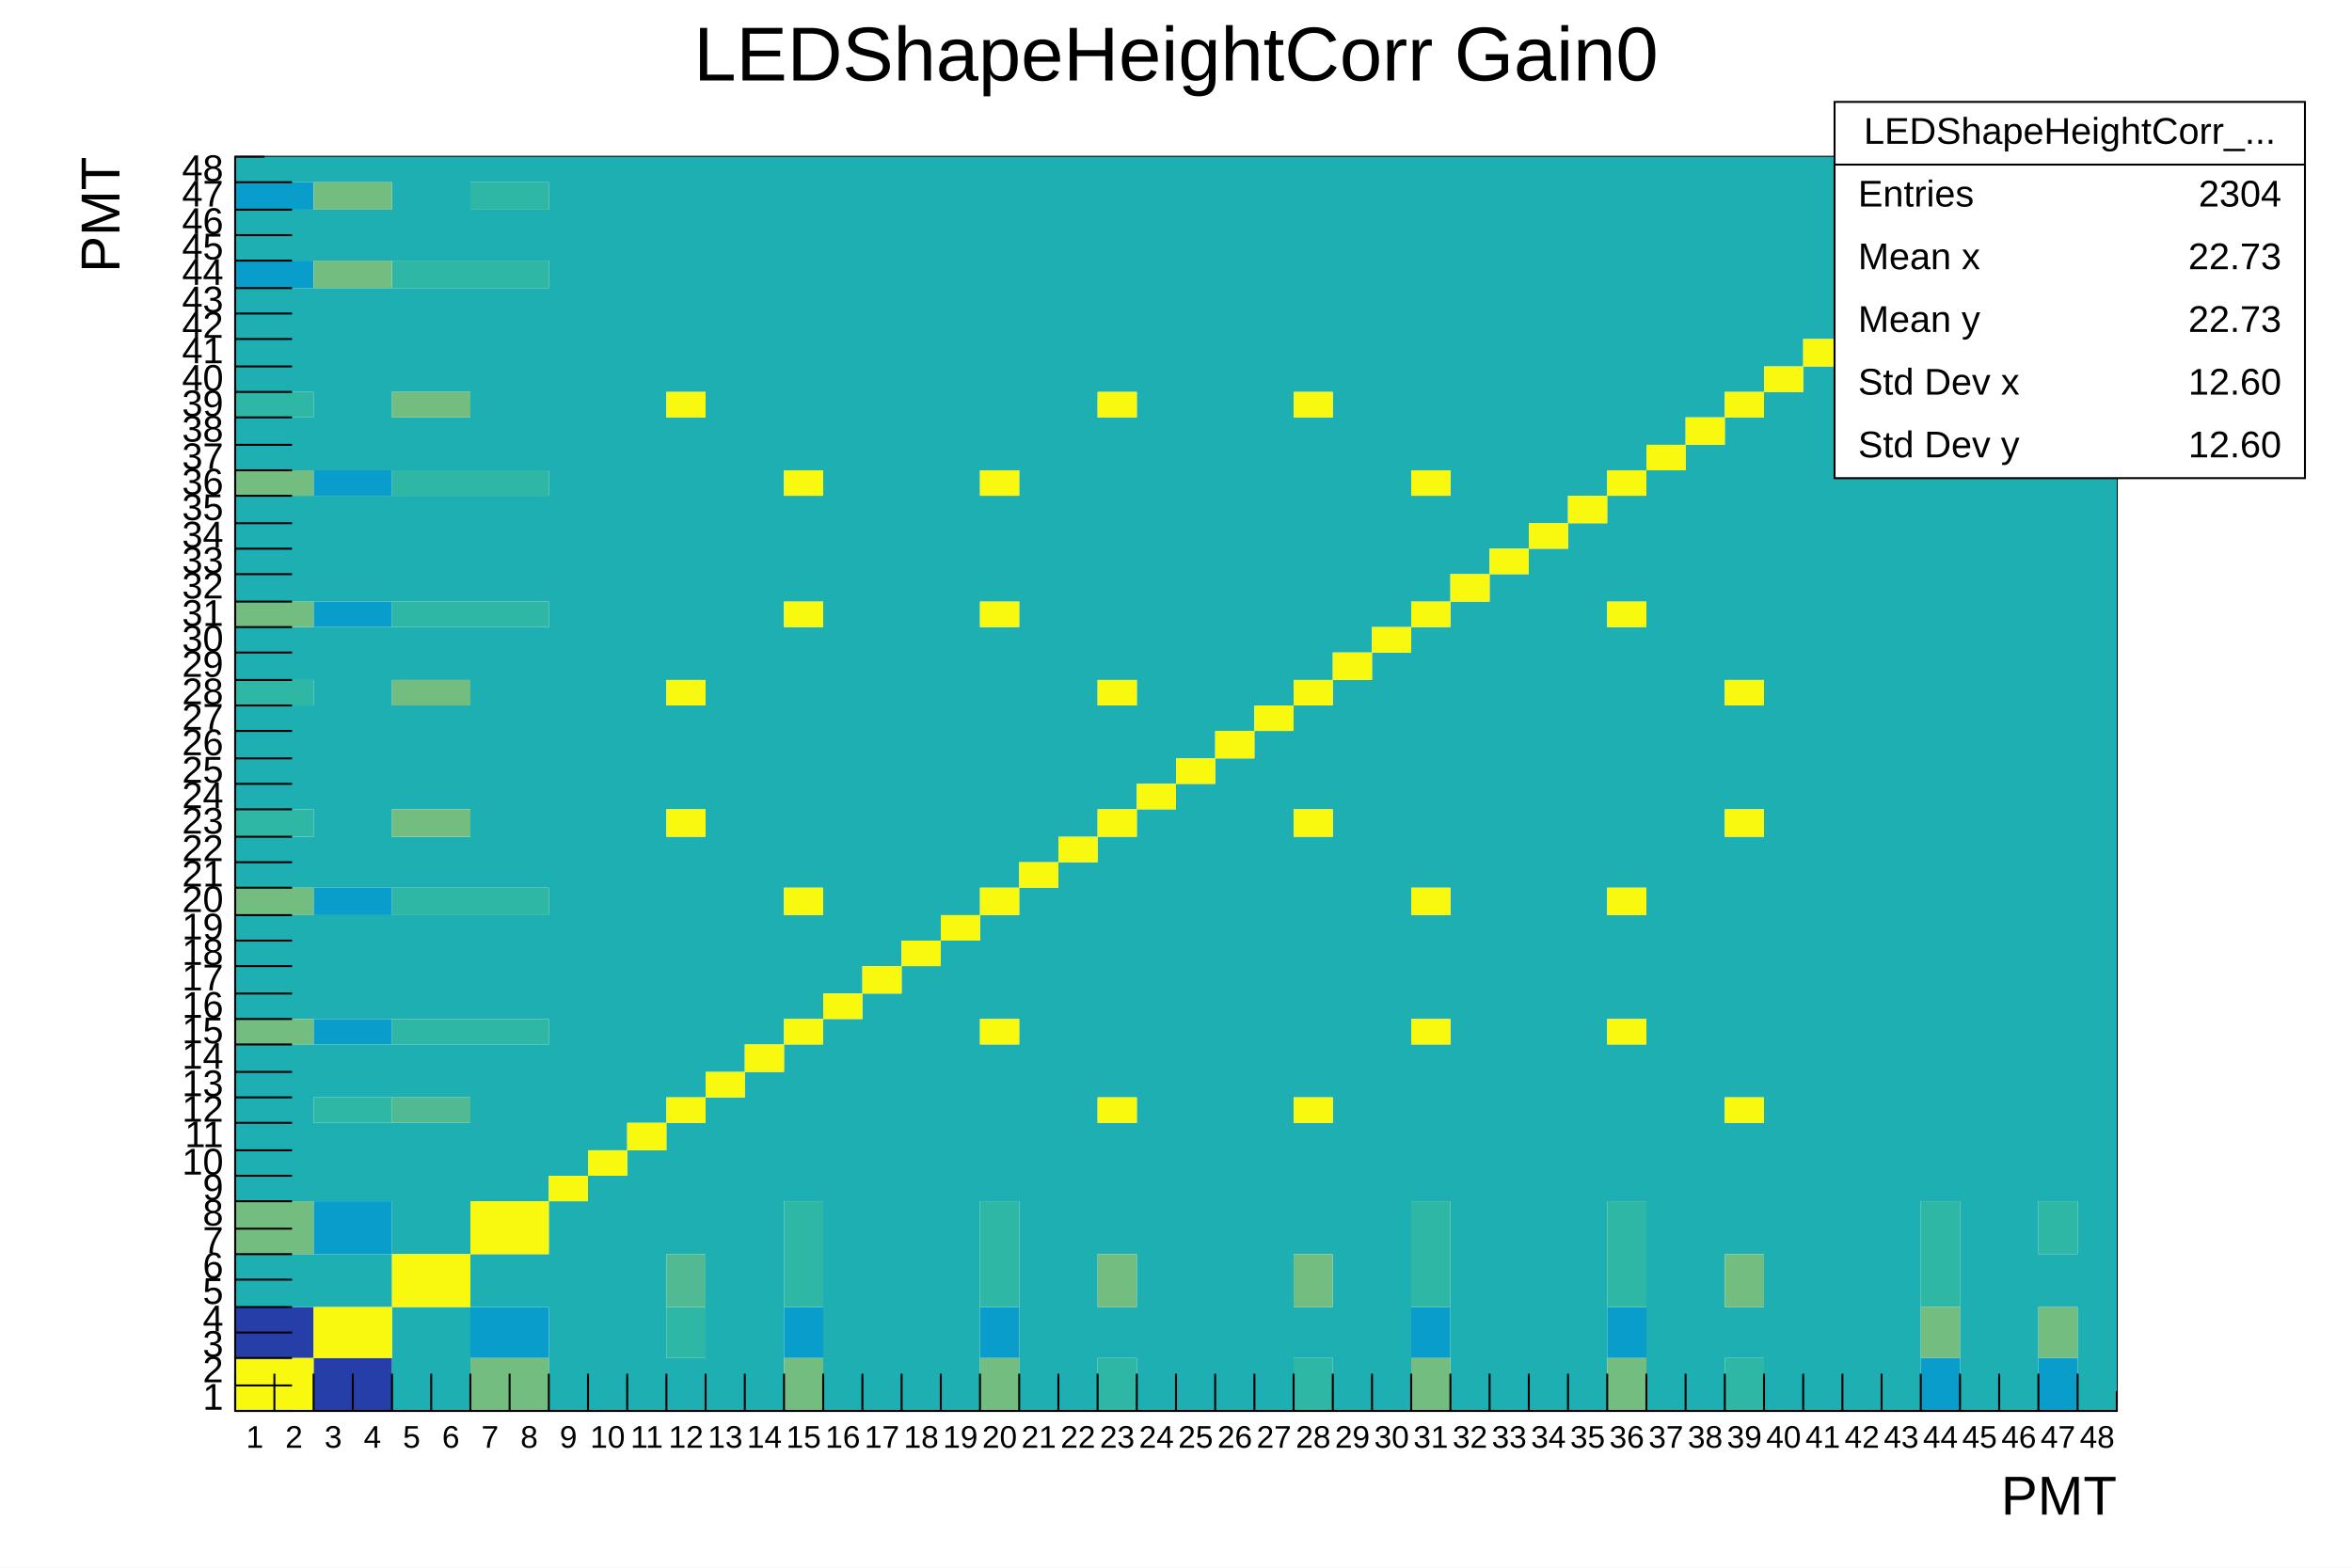
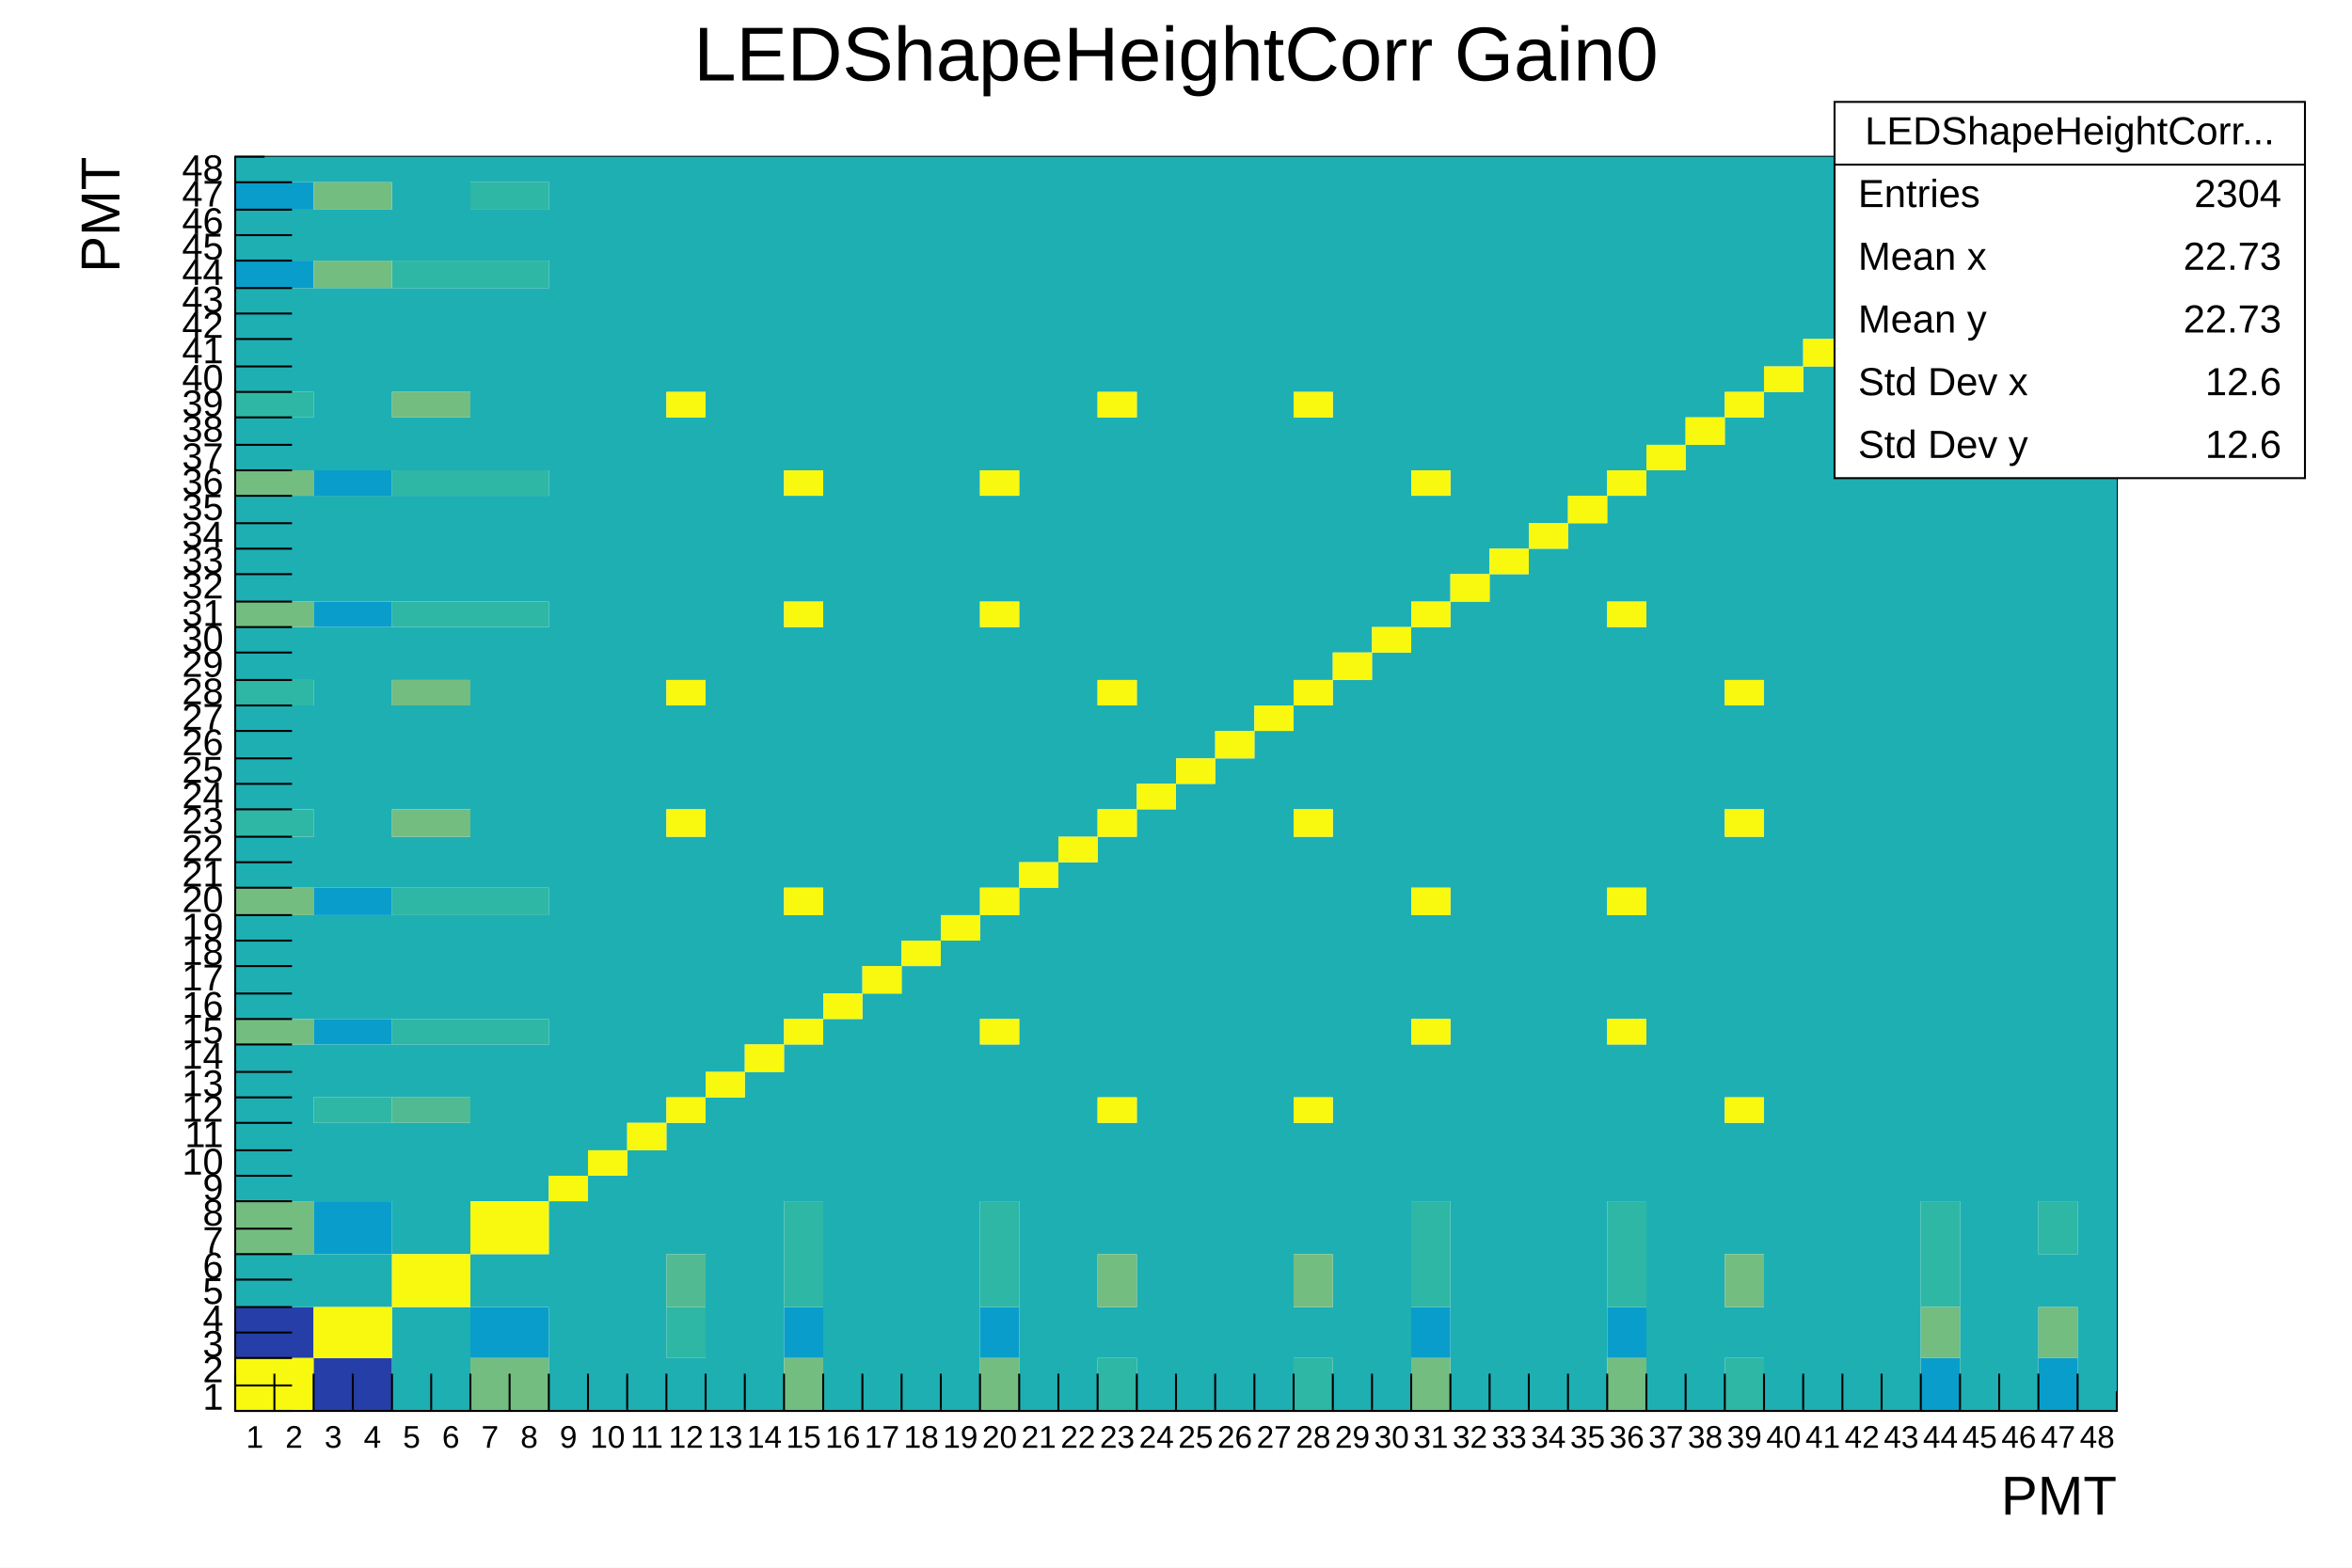
<svg xmlns="http://www.w3.org/2000/svg" viewBox="0 0 1200 800" preserveAspectRatio="none" width="1200" height="800">
  <path d="M0,0H1200V800H0Z" style="fill: white;" />
  <g>
    <g transform="translate(120,80)">
      <path d="M0,0H960V640H0Z" style="fill: white; stroke: black; stroke-width: 1;" />
      <svg x="0" y="0" overflow="hidden" width="960" height="640" viewBox="0 0 960 640">
        <g>
          <path fill="rgb(38, 62, 168)" d="M0,587h20v26h-20zm20,0h20v26h-20zm20,26h20v27h-20zm20,0h20v27h-20z" />
          <path fill="rgb(9, 157, 204)" d="M0,13h20v14h-20zM0,53h20v14h-20zM20,13h20v14h-20zm0,40h20v14h-20zM40,160h20v13h-20zm0,67h20v13h-20zm0,146h20v14h-20zm0,67h20v13h-20zm0,93h20v27h-20zM60,160h20v13h-20zm0,67h20v13h-20zm0,146h20v14h-20zm0,67h20v13h-20zm0,93h20v27h-20zm60,54h20v26h-20zm20,0h20v26h-20zm140,0h20v26h-20zm100,0h20v26h-20zm220,0h20v26h-20zm100,0h20v26h-20zm160,26h20v27h-20zm60,0h20v27h-20z" />
          <path fill="rgb(30, 175, 179)" d="M0,0h20v13h-20zM0,27h20v26h-20zM0,67h20v53h-20zm0,66h20v27h-20zm0,40h20v54h-20zm0,67h20v27h-20zm0,40h20v53h-20zm0,67h20v26h-20zm0,40h20v53h-20zm0,66h20v80h-20zM0,560h20v27h-20zM20,0h20v13h-20zm0,27h20v26h-20zm0,40h20v53h-20zm0,66h20v27h-20zm0,40h20v54h-20zm0,67h20v27h-20zm0,40h20v53h-20zm0,67h20v26h-20zm0,40h20v53h-20zm0,66h20v80h-20zm0,107h20v27h-20zM40,0h20v13h-20zm0,27h20v26h-20zm0,40h20v93h-20zm0,106h20v54h-20zm0,67h20v133h-20zm0,147h20v53h-20zm0,66h20v27h-20zm0,40h20v40h-20zm0,67h20v27h-20zM60,0h20v13h-20zm0,27h20v26h-20zm0,40h20v93h-20zm0,106h20v54h-20zm0,67h20v133h-20zm0,147h20v53h-20zm0,66h20v27h-20zm0,40h20v40h-20zm0,67h20v27h-20zM80,0h20v53h-20zm0,67h20v53h-20zm0,66h20v27h-20zm0,40h20v54h-20zm0,67h20v27h-20zm0,40h20v53h-20zm0,67h20v26h-20zm0,40h20v53h-20zm0,66h20v27h-20zm0,40h20v67h-20zm0,94h20v53h-20zM100,0h20v53h-20zm0,67h20v53h-20zm0,66h20v27h-20zm0,40h20v54h-20zm0,67h20v27h-20zm0,40h20v53h-20zm0,67h20v26h-20zm0,40h20v53h-20zm0,66h20v27h-20zm0,40h20v67h-20zm0,94h20v53h-20zM120,0h20v13h-20zm0,27h20v26h-20zm0,40h20v93h-20zm0,106h20v54h-20zm0,67h20v133h-20zm0,147h20v53h-20zm0,66h20v80h-20zm0,107h20v27h-20zM140,0h20v13h-20zm0,27h20v26h-20zm0,40h20v93h-20zm0,106h20v54h-20zm0,67h20v133h-20zm0,147h20v53h-20zm0,66h20v80h-20zm0,107h20v27h-20zM160,0h20v520h-20zm0,533h20v107h-20zM180,0h20v507h-20zm0,520h20v120h-20zM200,0h20v493h-20zm0,507h20v133h-20zM220,0h20v120h-20zm0,133h20v134h-20zm0,147h20v53h-20zm0,67h20v133h-20zm0,146h20v67h-20zm0,120h20v27h-20zM240,0h20v467h-20zm0,480h20v160h-20zM260,0h20v453h-20zm0,467h20v173h-20zM280,0h20v160h-20zm0,173h20v54h-20zm0,67h20v133h-20zm0,147h20v53h-20zm0,66h20v80h-20zM300,0h20v427h-20zm0,440h20v200h-20zM320,0h20v413h-20zm0,427h20v213h-20zM340,0h20v400h-20zm0,413h20v227h-20zM360,0h20v387h-20zm0,400h20v240h-20zM380,0h20v160h-20zm0,173h20v54h-20zm0,67h20v133h-20zm0,147h20v53h-20zm0,66h20v80h-20zM400,0h20v360h-20zm0,373h20v267h-20zM420,0h20v347h-20zm0,360h20v280h-20zM440,0h20v120h-20zm0,133h20v134h-20zm0,147h20v53h-20zm0,67h20v133h-20zm0,146h20v67h-20zm0,94h20v26h-20zM460,0h20v320h-20zm0,333h20v307h-20zM480,0h20v307h-20zm0,320h20v320h-20zM500,0h20v293h-20zm0,307h20v333h-20zM520,0h20v280h-20zm0,293h20v347h-20zM540,0h20v120h-20zm0,133h20v134h-20zm0,147h20v53h-20zm0,67h20v133h-20zm0,146h20v67h-20zm0,94h20v26h-20zM560,0h20v253h-20zm0,267h20v373h-20zM580,0h20v240h-20zm0,253h20v387h-20zM600,0h20v160h-20zm0,173h20v54h-20zm0,67h20v133h-20zm0,147h20v53h-20zm0,66h20v80h-20zM620,0h20v213h-20zm0,227h20v413h-20zM640,0h20v200h-20zm0,213h20v427h-20zM660,0h20v187h-20zm0,200h20v440h-20zM680,0h20v173h-20zm0,187h20v453h-20zM700,0h20v160h-20zm0,173h20v54h-20zm0,67h20v133h-20zm0,147h20v53h-20zm0,66h20v80h-20zM720,0h20v147h-20zm0,160h20v480h-20zM740,0h20v133h-20zm0,147h20v493h-20zM760,0h20v120h-20zm0,133h20v134h-20zm0,147h20v53h-20zm0,67h20v133h-20zm0,146h20v67h-20zm0,94h20v26h-20zM780,0h20v107h-20zm0,120h20v520h-20zM800,0h20v93h-20zm0,107h20v533h-20zM820,0h20v80h-20zm0,93h20v547h-20zM840,0h20v67h-20zm0,80h20v560h-20zM860,0h20v53h-20zm0,67h20v466h-20zM880,0h20v40h-20zm0,53h20v587h-20zM900,0h20v27h-20zm0,40h20v600h-20zM920,0h20v13h-20zm0,27h20v506h-20zm0,533h20v27h-20zM940,13h20v627h-20z" />
          <path fill="rgb(46, 183, 164)" d="M0,120h20v13h-20zM0,267h20v13h-20zm0,66h20v14h-20zM20,120h20v13h-20zm0,147h20v13h-20zm0,66h20v14h-20zM40,480h20v13h-20zm20,0h20v13h-20zM80,53h20v14h-20zm0,107h20v13h-20zm0,67h20v13h-20zm0,146h20v14h-20zm0,67h20v13h-20zM100,53h20v14h-20zm0,107h20v13h-20zm0,67h20v13h-20zm0,146h20v14h-20zm0,67h20v13h-20zM120,13h20v14h-20zm0,40h20v14h-20zm0,107h20v13h-20zm0,67h20v13h-20zm0,146h20v14h-20zm0,67h20v13h-20zM140,13h20v14h-20zm0,40h20v14h-20zm0,107h20v13h-20zm0,67h20v13h-20zm0,146h20v14h-20zm0,67h20v13h-20zm80,147h20v26h-20zm60,-54h20v54h-20zm100,0h20v54h-20zm60,80h20v27h-20zm100,0h20v27h-20zm60,-80h20v54h-20zm100,0h20v54h-20zm60,80h20v27h-20zM860,533h20v54h-20zm60,0h20v27h-20z" />
          <path fill="rgb(82, 186, 146)" d="M80,480h20v13h-20zm20,0h20v13h-20zm120,80h20v27h-20z" />
          <path fill="rgb(116, 189, 129)" d="M0,160h20v13h-20zm0,67h20v13h-20zM0,373h20v14h-20zm0,67h20v13h-20zm0,93h20v27h-20zM20,160h20v13h-20zm0,67h20v13h-20zm0,146h20v14h-20zm0,67h20v13h-20zm0,93h20v27h-20zM40,13h20v14h-20zm0,40h20v14h-20zM60,13h20v14h-20zm0,40h20v14h-20zm20,67h20v13h-20zm0,147h20v13h-20zm0,66h20v14h-20zM100,120h20v13h-20zm0,147h20v13h-20zm0,66h20v14h-20zm20,280h20v27h-20zm20,0h20v27h-20zm140,0h20v27h-20zm100,0h20v27h-20zm60,-53h20v27h-20zm100,0h20v27h-20zm60,53h20v27h-20zm100,0h20v27h-20zm60,-53h20v27h-20zm100,27h20v26h-20zm60,0h20v26h-20z" />
          <path fill="rgb(249, 249, 15)" d="M0,613h20v27h-20zm20,0h20v27h-20zM40,587h20v26h-20zm20,0h20v26h-20zM80,560h20v27h-20zm20,0h20v27h-20zm20,-27h20v27h-20zm20,0h20v27h-20zm20,-13h20v13h-20zm20,-13h20v13h-20zm20,-14h20v14h-20zM220,120h20v13h-20zm0,147h20v13h-20zm0,66h20v14h-20zm0,147h20v13h-20zm20,-13h20v13h-20zm20,-14h20v14h-20zM280,160h20v13h-20zm0,67h20v13h-20zm0,146h20v14h-20zm0,67h20v13h-20zm20,-13h20v13h-20zm20,-14h20v14h-20zm20,-13h20v13h-20zm20,-13h20v13h-20zM380,160h20v13h-20zm0,67h20v13h-20zm0,146h20v14h-20zm0,67h20v13h-20zm20,-80h20v13h-20zm20,-13h20v13h-20zM440,120h20v13h-20zm0,147h20v13h-20zm0,66h20v14h-20zm0,147h20v13h-20zM460,320h20v13h-20zm20,-13h20v13h-20zm20,-14h20v14h-20zm20,-13h20v13h-20zM540,120h20v13h-20zm0,147h20v13h-20zm0,66h20v14h-20zm0,147h20v13h-20zM560,253h20v14h-20zm20,-13h20v13h-20zm20,-80h20v13h-20zm0,67h20v13h-20zm0,146h20v14h-20zm0,67h20v13h-20zM620,213h20v14h-20zm20,-13h20v13h-20zm20,-13h20v13h-20zm20,-14h20v14h-20zm20,-13h20v13h-20zm0,67h20v13h-20zm0,146h20v14h-20zm0,67h20v13h-20zM720,147h20v13h-20zm20,-14h20v14h-20zm20,-13h20v13h-20zm0,147h20v13h-20zm0,66h20v14h-20zm0,147h20v13h-20zM780,107h20v13h-20zM800,93h20v14h-20zM820,80h20v13h-20zM840,67h20v13h-20zM860,53h20v14h-20zM880,40h20v13h-20zM900,27h20v13h-20zM920,13h20v14h-20zM940,0h20v13h-20z" />
        </g>
      </svg>
      <g>
        <g transform="translate(0,640)">
          <path d="M0,0h960M0,-19V0M20,-19V0M40,-19V0M60,-19V0M80,-19V0M100,-19V0M120,-19V0M140,-19V0M160,-19V0M180,-19V0M200,-19V0M220,-19V0M240,-19V0M260,-19V0M280,-19V0M300,-19V0M320,-19V0M340,-19V0M360,-19V0M380,-19V0M400,-19V0M420,-19V0M440,-19V0M460,-19V0M480,-19V0M500,-19V0M520,-19V0M540,-19V0M560,-19V0M580,-19V0M600,-19V0M620,-19V0M640,-19V0M660,-19V0M680,-19V0M700,-19V0M720,-19V0M740,-19V0M760,-19V0M780,-19V0M800,-19V0M820,-19V0M840,-19V0M860,-19V0M880,-19V0M900,-19V0M920,-19V0M940,-19V0M960,-10V0" style="stroke: black; stroke-width: 1;" />
          <g font-family="Arial" font-size="16" xml:space="preserve" fill="black" text-anchor="middle">
            <text dy=".8em" transform="translate(10,6)">1</text>
            <text dy=".8em" transform="translate(30,6)">2</text>
            <text dy=".8em" transform="translate(50,6)">3</text>
            <text dy=".8em" transform="translate(70,6)">4</text>
            <text dy=".8em" transform="translate(90,6)">5</text>
            <text dy=".8em" transform="translate(110,6)">6</text>
            <text dy=".8em" transform="translate(130,6)">7</text>
            <text dy=".8em" transform="translate(150,6)">8</text>
            <text dy=".8em" transform="translate(170,6)">9</text>
            <text dy=".8em" transform="translate(190,6)">10</text>
            <text dy=".8em" transform="translate(210,6)">11</text>
            <text dy=".8em" transform="translate(230,6)">12</text>
            <text dy=".8em" transform="translate(250,6)">13</text>
            <text dy=".8em" transform="translate(270,6)">14</text>
            <text dy=".8em" transform="translate(290,6)">15</text>
            <text dy=".8em" transform="translate(310,6)">16</text>
            <text dy=".8em" transform="translate(330,6)">17</text>
            <text dy=".8em" transform="translate(350,6)">18</text>
            <text dy=".8em" transform="translate(370,6)">19</text>
            <text dy=".8em" transform="translate(390,6)">20</text>
            <text dy=".8em" transform="translate(410,6)">21</text>
            <text dy=".8em" transform="translate(430,6)">22</text>
            <text dy=".8em" transform="translate(450,6)">23</text>
            <text dy=".8em" transform="translate(470,6)">24</text>
            <text dy=".8em" transform="translate(490,6)">25</text>
            <text dy=".8em" transform="translate(510,6)">26</text>
            <text dy=".8em" transform="translate(530,6)">27</text>
            <text dy=".8em" transform="translate(550,6)">28</text>
            <text dy=".8em" transform="translate(570,6)">29</text>
            <text dy=".8em" transform="translate(590,6)">30</text>
            <text dy=".8em" transform="translate(610,6)">31</text>
            <text dy=".8em" transform="translate(630,6)">32</text>
            <text dy=".8em" transform="translate(650,6)">33</text>
            <text dy=".8em" transform="translate(670,6)">34</text>
            <text dy=".8em" transform="translate(690,6)">35</text>
            <text dy=".8em" transform="translate(710,6)">36</text>
            <text dy=".8em" transform="translate(730,6)">37</text>
            <text dy=".8em" transform="translate(750,6)">38</text>
            <text dy=".8em" transform="translate(770,6)">39</text>
            <text dy=".8em" transform="translate(790,6)">40</text>
            <text dy=".8em" transform="translate(810,6)">41</text>
            <text dy=".8em" transform="translate(830,6)">42</text>
            <text dy=".8em" transform="translate(850,6)">43</text>
            <text dy=".8em" transform="translate(870,6)">44</text>
            <text dy=".8em" transform="translate(890,6)">45</text>
            <text dy=".8em" transform="translate(910,6)">46</text>
            <text dy=".8em" transform="translate(930,6)">47</text>
            <text dy=".8em" transform="translate(950,6)">48</text>
          </g>
          <g font-family="Arial" font-size="28" xml:space="preserve" transform="translate(960,45)">
            <text fill="black" text-anchor="end" dominant-baseline="middle">PMT</text>
          </g>
        </g>
        <g>
          <path d="M0,0v640M29,640H0M29,627H0M29,613H0M29,600H0M29,587H0M29,573H0M29,560H0M29,547H0M29,533H0M29,520H0M29,507H0M29,493H0M29,480H0M29,467H0M29,453H0M29,440H0M29,427H0M29,413H0M29,400H0M29,387H0M29,373H0M29,360H0M29,347H0M29,333H0M29,320H0M29,307H0M29,293H0M29,280H0M29,267H0M29,253H0M29,240H0M29,227H0M29,213H0M29,200H0M29,187H0M29,173H0M29,160H0M29,147H0M29,133H0M29,120H0M29,107H0M29,93H0M29,80H0M29,67H0M29,53H0M29,40H0M29,27H0M29,13H0M15,0H0" style="stroke: black; stroke-width: 1;" />
          <g font-family="Arial" font-size="19" xml:space="preserve" fill="black" text-anchor="end">
            <text dominant-baseline="middle" transform="translate(-6,634)">1</text>
            <text dominant-baseline="middle" transform="translate(-6,620)">2</text>
            <text dominant-baseline="middle" transform="translate(-6,607)">3</text>
            <text dominant-baseline="middle" transform="translate(-6,594)">4</text>
            <text dominant-baseline="middle" transform="translate(-6,580)">5</text>
            <text dominant-baseline="middle" transform="translate(-6,567)">6</text>
            <text dominant-baseline="middle" transform="translate(-6,554)">7</text>
            <text dominant-baseline="middle" transform="translate(-6,540)">8</text>
            <text dominant-baseline="middle" transform="translate(-6,527)">9</text>
            <text dominant-baseline="middle" transform="translate(-6,514)">10</text>
            <text dominant-baseline="middle" transform="translate(-6,500)">11</text>
            <text dominant-baseline="middle" transform="translate(-6,487)">12</text>
            <text dominant-baseline="middle" transform="translate(-6,474)">13</text>
            <text dominant-baseline="middle" transform="translate(-6,460)">14</text>
            <text dominant-baseline="middle" transform="translate(-6,447)">15</text>
            <text dominant-baseline="middle" transform="translate(-6,434)">16</text>
            <text dominant-baseline="middle" transform="translate(-6,420)">17</text>
            <text dominant-baseline="middle" transform="translate(-6,407)">18</text>
            <text dominant-baseline="middle" transform="translate(-6,394)">19</text>
            <text dominant-baseline="middle" transform="translate(-6,380)">20</text>
            <text dominant-baseline="middle" transform="translate(-6,367)">21</text>
            <text dominant-baseline="middle" transform="translate(-6,354)">22</text>
            <text dominant-baseline="middle" transform="translate(-6,340)">23</text>
            <text dominant-baseline="middle" transform="translate(-6,327)">24</text>
            <text dominant-baseline="middle" transform="translate(-6,314)">25</text>
            <text dominant-baseline="middle" transform="translate(-6,300)">26</text>
            <text dominant-baseline="middle" transform="translate(-6,287)">27</text>
            <text dominant-baseline="middle" transform="translate(-6,274)">28</text>
            <text dominant-baseline="middle" transform="translate(-6,260)">29</text>
            <text dominant-baseline="middle" transform="translate(-6,247)">30</text>
            <text dominant-baseline="middle" transform="translate(-6,234)">31</text>
            <text dominant-baseline="middle" transform="translate(-6,220)">32</text>
            <text dominant-baseline="middle" transform="translate(-6,207)">33</text>
            <text dominant-baseline="middle" transform="translate(-6,194)">34</text>
            <text dominant-baseline="middle" transform="translate(-6,180)">35</text>
            <text dominant-baseline="middle" transform="translate(-6,167)">36</text>
            <text dominant-baseline="middle" transform="translate(-6,154)">37</text>
            <text dominant-baseline="middle" transform="translate(-6,140)">38</text>
            <text dominant-baseline="middle" transform="translate(-6,127)">39</text>
            <text dominant-baseline="middle" transform="translate(-6,114)">40</text>
            <text dominant-baseline="middle" transform="translate(-6,100)">41</text>
            <text dominant-baseline="middle" transform="translate(-6,87)">42</text>
            <text dominant-baseline="middle" transform="translate(-6,74)">43</text>
            <text dominant-baseline="middle" transform="translate(-6,60)">44</text>
            <text dominant-baseline="middle" transform="translate(-6,47)">45</text>
            <text dominant-baseline="middle" transform="translate(-6,34)">46</text>
            <text dominant-baseline="middle" transform="translate(-6,20)">47</text>
            <text dominant-baseline="middle" transform="translate(-6,7)">48</text>
          </g>
          <g font-family="Arial" font-size="28" xml:space="preserve" transform="translate(-67)">
            <text fill="black" text-anchor="end" dominant-baseline="middle" transform="rotate(270)">PMT</text>
          </g>
        </g>
      </g>
    </g>
-     <g transform="translate(936,52)" font-family="Arial" font-size="19" xml:space="preserve" fill="black">
+     <g transform="translate(936,52)" font-family="Arial" font-size="20" xml:space="preserve" fill="black">
      <path d="M0,0H240V192H0Z" style="fill: white; stroke: black; stroke-width: 1;" />
-       <text text-anchor="middle" dominant-baseline="middle" transform="translate(120,16)">LEDShapeHeightCorr_...</text>
+       <text text-anchor="middle" dominant-baseline="middle" transform="translate(120,16)">LEDShapeHeightCorr...</text>
      <text text-anchor="start" dominant-baseline="middle" transform="translate(12,48)">Entries</text>
      <text text-anchor="end" dominant-baseline="middle" transform="translate(228,48)">2304</text>
      <text text-anchor="start" dominant-baseline="middle" transform="translate(12,80)">Mean x</text>
      <text text-anchor="end" dominant-baseline="middle" transform="translate(228,80)">22.73</text>
      <text text-anchor="start" dominant-baseline="middle" transform="translate(12,112)">Mean y</text>
      <text text-anchor="end" dominant-baseline="middle" transform="translate(228,112)">22.73</text>
      <text text-anchor="start" dominant-baseline="middle" transform="translate(12,144)">Std Dev x</text>
-       <text text-anchor="end" dominant-baseline="middle" transform="translate(228,144)">12.60</text>
+       <text text-anchor="end" dominant-baseline="middle" transform="translate(228,144)">12.6</text>
      <text text-anchor="start" dominant-baseline="middle" transform="translate(12,176)">Std Dev y</text>
-       <text text-anchor="end" dominant-baseline="middle" transform="translate(228,176)">12.60</text>
+       <text text-anchor="end" dominant-baseline="middle" transform="translate(228,176)">12.6</text>
      <path d="M0,32h240" style="stroke: black; stroke-width: 1;" />
    </g>
    <g transform="translate(337,4)" font-family="Arial" font-size="39" xml:space="preserve">
      <text fill="black" text-anchor="middle" dominant-baseline="middle" transform="translate(263,26)">LEDShapeHeightCorr Gain0</text>
    </g>
  </g>
</svg>
